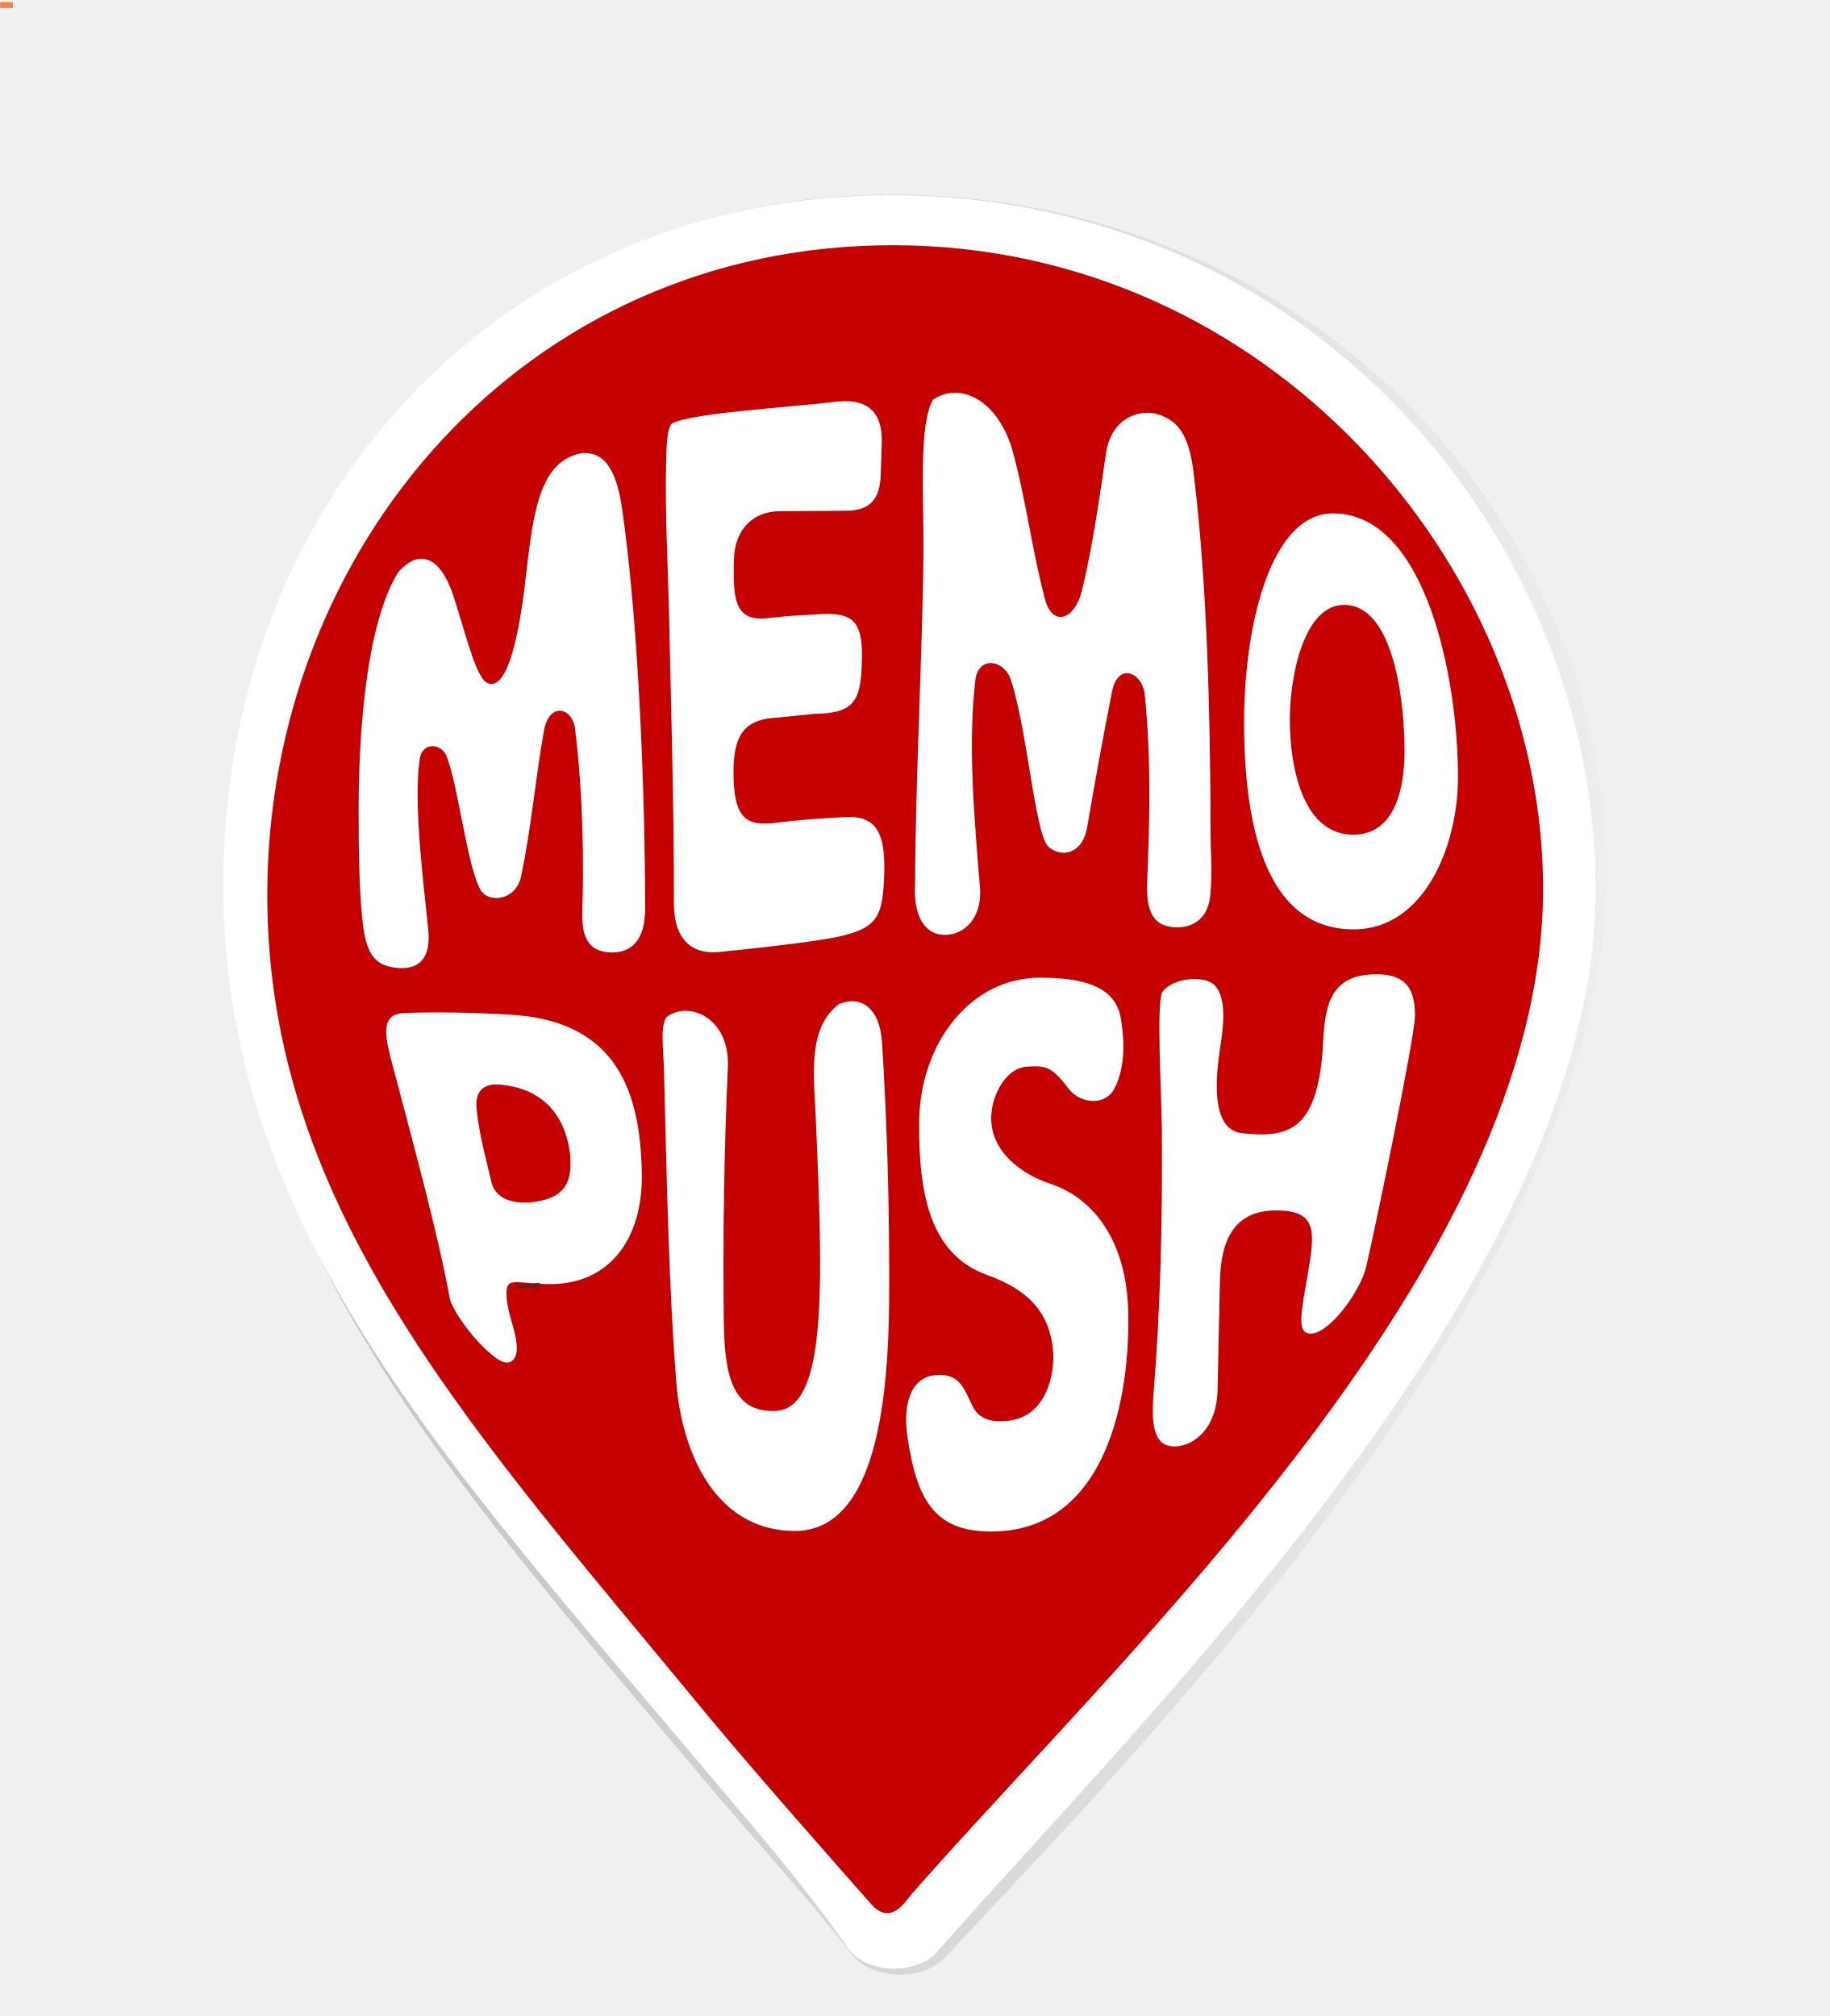
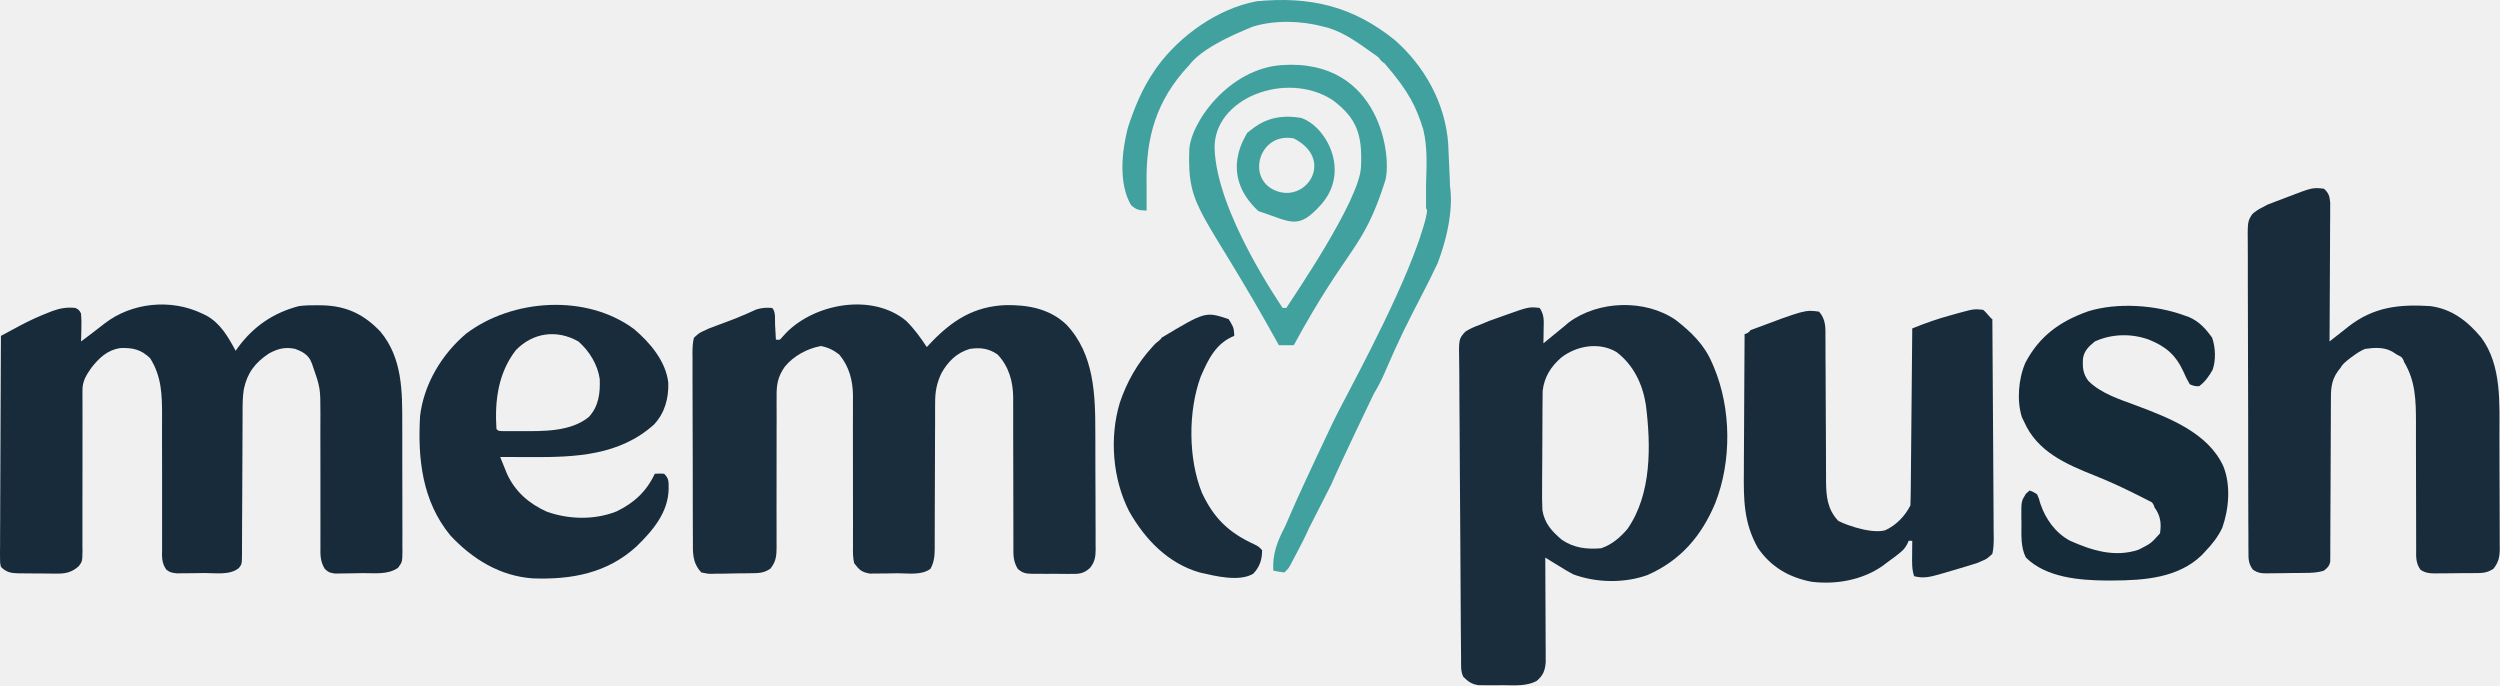
- <svg xmlns="http://www.w3.org/2000/svg" width="100%" height="100%" viewBox="0 0 216 238" version="1.1" xml:space="preserve" style="fill-rule:evenodd;clip-rule:evenodd;stroke-linejoin:round;stroke-miterlimit:2;">
-   <g transform="matrix(1,0,0,1,-25.06,-1)">
-     <path d="M214.7,103.9C214.7,63.06 180.16,24.44 131.1,23.97C85.85,23.53 53.25,58.87 52.12,102.89C50.98,145.87 77.81,174.95 107.97,210.89C113.86,217.91 120.8,225.43 125.76,231.95C128.52,234.85 134.16,234.85 136.74,231.95C159.85,207.19 214.7,151.65 214.7,103.85L214.7,103.9Z" style="fill:url(#_Linear1);fill-rule:nonzero;" />
+ <svg xmlns="http://www.w3.org/2000/svg" width="100%" height="100%" viewBox="0 0 1342 368" version="1.1" xml:space="preserve" style="fill-rule:evenodd;clip-rule:evenodd;stroke-linejoin:round;stroke-miterlimit:2;">
+   <g transform="matrix(1,0,0,1,-353.502,-832.696)">
+     <g transform="matrix(1,0,0,1,1102,854)">
+       <path d="M17,78C17.251,67.917 17.913,57.976 15.5,48.125C11.773,36.278 8.09,28.172 -5.266,12.711C-5.855,12.469 -8,10.66 -8,10L-9.559,8.684L-12,7C-19.409,1.712 -26.636,-3.602 -35.418,-6.328L-38,-7C-49.865,-10.204 -64.199,-10.647 -76,-7C-76.34,-6.66 -101.707,2.449 -109.938,13.438C-127.833,32.38 -133.557,52.377 -133,78L-133,91.717L-133.363,91.719C-137.012,91.614 -138.673,91.308 -141.364,88.768C-148.127,77.323 -146.332,59.955 -143.109,47.398C-139.622,36.716 -135.408,26.287 -129,17L-127.527,14.82C-115.206,-2.193 -94.728,-16.764 -73.883,-20.629C-45.283,-23.362 -22.549,-18.055 0,0C16.248,14.148 27.389,34.276 28.896,55.895C29.854,75.292 29.863,78.895 29.863,78.895C29.863,78.895 33.079,93.958 23.25,119.938C17.547,132.185 10.955,144 5.057,156.154C1.703,163.066 -1.448,170.075 -4.5,177.125L-5.395,179.215C-7.036,182.998 -8.854,186.472 -11,190C-12.877,193.902 -28.553,226.484 -34,239C-34.95,240.865 -45.875,262.313 -45.875,262.313C-47.895,266.972 -50.262,271.446 -52.625,275.938L-56.01,282.355C-57,284 -57,284 -59,286C-62.125,285.625 -62.125,285.625 -65,285C-65.475,276.288 -62.994,269.653 -59.023,261.996C-56.832,257.721 -57.644,257.365 -33.938,207.438L-32.644,204.712C-27.46,193.773 0.048,144.798 12.516,109.734C13.04,108.261 19.341,90.542 17,90.71L17,78Z" style="fill:rgb(65,161,159);" />
+     </g>
+     <g transform="matrix(1,0,0,1,1053,894)">
+       <path d="M-1,2C12.632,6.699 25.496,30.759 9.65,48.522C-2.75,62.423 -6.314,57.813 -24,52C-45.697,31.88 -30.307,11.196 -30,10C-25.851,6.901 -18.087,-0.947 -1,2ZM-5,13C-23.977,9.32 -31.19,35.873 -13.435,41.513C2.606,46.608 16.534,23.97 -5,13Z" style="fill:rgb(65,161,159);" />
+     </g>
+     <g transform="matrix(1,0,0,1,1102,854)">
+       <path d="M-5,76C-16.967,113.463 -24.555,109.908 -54,164L-62,164C-102.734,90.17 -111.134,92.11 -110.114,59.495C-109.651,44.707 -88.98,15.546 -60.334,13.625C-7.272,10.067 -1.049,63.631 -5,76ZM-33.316,32.281C-58.301,16.329 -97.507,31.577 -96.478,58.782C-95.182,93.034 -61.438,141.526 -60,144L-58,144C-54.315,138.15 -18.812,86.56 -17.931,68.468C-17.078,50.947 -20.151,42.05 -33.316,32.281Z" style="fill:rgb(65,161,159);" />
+     </g>
+     <g transform="matrix(1,0,0,1,1253.03,1004.45)">
+       <path d="M0,0C8.473,6.661 15.274,13.147 19.535,23.113L20.456,25.248C29.872,47.69 30.103,75.817 21.16,98.488C13.728,116.123 2.541,129.125 -15.145,136.926C-27.632,141.41 -42.599,141.137 -55.027,136.551C-57.734,135.124 -60.329,133.538 -62.926,131.922L-65.007,130.649C-66.684,129.622 -68.356,128.587 -70.027,127.551L-70.014,129.757C-69.974,136.628 -69.943,143.499 -69.924,150.37C-69.913,153.902 -69.899,157.434 -69.876,160.966C-69.851,165.029 -69.841,169.093 -69.832,173.156L-69.801,176.989L-69.8,180.567L-69.787,183.71C-70.178,188.33 -71.162,190.814 -74.707,193.832C-80.092,196.599 -86.186,196.146 -92.098,196.072C-94.155,196.051 -96.209,196.072 -98.266,196.098L-102.223,196.082L-105.817,196.068C-109.634,195.453 -111.291,194.229 -114.027,191.551C-115.488,188.629 -115.197,185.684 -115.215,182.479L-115.239,180.247C-115.264,177.766 -115.282,175.285 -115.3,172.804L-115.349,167.482C-115.493,151.288 -115.568,135.094 -115.628,118.899C-115.672,106.924 -115.749,94.95 -115.869,82.975C-115.951,74.56 -115.994,66.145 -116.009,57.729C-116.019,52.7 -116.046,47.673 -116.115,42.644C-116.179,37.913 -116.196,33.183 -116.177,28.452C-116.178,26.716 -116.196,24.98 -116.233,23.244C-116.496,10.149 -116.496,10.149 -112.896,6.23C-110.301,4.625 -107.906,3.544 -105.027,2.551L-100.141,0.504C-98.544,-0.074 -96.944,-0.642 -95.34,-1.199L-92.908,-2.078C-78.804,-7.121 -78.804,-7.121 -73.027,-6.449C-70.5,-2.658 -70.803,0.36 -70.902,4.738L-70.93,7.01C-70.953,8.857 -70.989,10.704 -71.027,12.551L-68.797,10.723L-65.84,8.301L-62.922,5.91L-60.027,3.551L-57.527,1.418C-41.55,-10.515 -16.457,-11.286 0,0ZM-31.867,17.168C-41.175,11.724 -53.11,13.784 -61.395,20.137C-67.016,25.005 -70.578,30.654 -71.428,38.027L-71.463,41.72C-71.495,43.869 -71.521,46.016 -71.528,48.165C-71.53,49.7 -71.536,51.235 -71.546,52.769C-71.567,55.99 -71.584,59.21 -71.585,62.431C-71.582,66.595 -71.594,70.758 -71.645,74.922C-71.685,78.181 -71.71,81.44 -71.715,84.7C-71.714,86.262 -71.715,87.825 -71.719,89.387C-71.783,93.624 -71.771,97.817 -71.569,102.052C-70.472,109.139 -66.472,113.498 -61.152,117.988C-54.681,122.421 -47.742,123.205 -40.027,122.551C-34.386,120.67 -29.708,116.705 -25.902,112.176C-12.832,93.427 -13.292,67.293 -16.027,45.551C-17.766,34.414 -22.687,24.068 -31.867,17.168Z" style="fill:rgb(25,45,61);" />
+     </g>
+     <g transform="matrix(1,0,0,1,840,1005)">
+       <path d="M0,0C4.301,4.275 7.683,8.931 11,14C11.75,13.203 12.5,12.407 13.273,11.586C24.732,-0.372 36.326,-7.824 53.388,-8.523C65.32,-8.703 77.037,-6.608 86,2C100.929,17.877 101.478,39.572 101.469,60.039C101.476,62.02 101.484,64 101.492,65.981C101.505,70.097 101.507,74.213 101.501,78.33C101.495,83.598 101.526,88.865 101.566,94.133C101.592,98.208 101.595,102.282 101.591,106.357C101.593,108.301 101.603,110.244 101.62,112.187C101.643,114.896 101.633,117.602 101.615,120.311C101.628,121.106 101.642,121.901 101.655,122.72C101.595,126.723 101.184,129.286 98.688,132.496C95.275,135.676 92.669,135.858 88.215,135.762C87.477,135.765 86.739,135.768 85.978,135.772C84.424,135.772 82.87,135.756 81.316,135.727C78.94,135.688 76.57,135.707 74.193,135.732C72.68,135.725 71.166,135.714 69.652,135.699C68.945,135.706 68.238,135.713 67.509,135.72C64.13,135.624 62.355,135.319 59.813,133.036C57.32,128.861 57.448,125.539 57.502,120.763C57.493,119.379 57.493,119.379 57.485,117.967C57.476,115.967 57.476,113.967 57.484,111.968C57.496,108.797 57.485,105.628 57.468,102.457C57.441,96.865 57.435,91.272 57.437,85.679C57.439,76.742 57.425,67.806 57.381,58.869C57.371,55.755 57.38,52.642 57.39,49.528C57.384,47.604 57.377,45.679 57.369,43.755C57.377,42.897 57.384,42.04 57.392,41.157C57.32,32.516 55.075,24.386 49,18C44.244,14.649 39.642,14.157 34,15C26.986,17.146 22.411,21.7 18.875,28.008C16.199,33.647 15.425,38.277 15.486,44.479C15.479,45.38 15.472,46.28 15.464,47.208C15.445,50.154 15.453,53.1 15.461,56.047C15.451,58.107 15.439,60.167 15.425,62.228C15.393,67.631 15.382,73.034 15.378,78.438C15.37,87.1 15.334,95.761 15.286,104.423C15.274,107.444 15.274,110.464 15.276,113.485C15.27,115.336 15.263,117.187 15.255,119.038C15.262,120.294 15.262,120.294 15.268,121.576C15.239,125.807 15.057,129.182 13,133C8.264,136.647 1.022,135.411 -4.699,135.426C-6.927,135.437 -9.153,135.487 -11.381,135.537C-12.805,135.547 -14.229,135.554 -15.652,135.559C-17.586,135.579 -17.586,135.579 -19.558,135.599C-24.046,134.818 -25.248,133.608 -28,130C-28.715,126.887 -28.66,123.854 -28.612,120.671C-28.617,119.739 -28.623,118.806 -28.629,117.846C-28.642,114.766 -28.622,111.688 -28.602,108.609C-28.607,106.463 -28.615,104.317 -28.626,102.171C-28.649,96.519 -28.644,90.868 -28.632,85.216C-28.614,76.184 -28.624,67.153 -28.658,58.121C-28.664,54.974 -28.651,51.827 -28.636,48.681C-28.639,46.736 -28.643,44.791 -28.647,42.847C-28.638,41.98 -28.628,41.113 -28.619,40.22C-28.672,32.009 -30.642,24.4 -36,18C-39.02,15.636 -42.02,14.196 -45.813,13.438C-53.033,14.712 -60.707,18.848 -65.286,24.621C-69.026,30.055 -69.712,34.224 -69.612,40.733C-69.617,41.672 -69.623,42.612 -69.629,43.579C-69.642,46.661 -69.622,49.742 -69.602,52.824C-69.607,54.976 -69.615,57.127 -69.626,59.278C-69.649,64.927 -69.645,70.575 -69.632,76.223C-69.614,85.274 -69.624,94.325 -69.658,103.375C-69.664,106.534 -69.651,109.691 -69.636,112.85C-69.639,114.785 -69.642,116.72 -69.647,118.655C-69.638,119.532 -69.628,120.408 -69.619,121.311C-69.65,126.025 -69.897,129.198 -73,133C-76.625,135.417 -79.391,135.356 -83.59,135.406C-84.331,135.418 -85.072,135.429 -85.835,135.441C-87.401,135.46 -88.967,135.473 -90.533,135.48C-92.926,135.5 -95.316,135.562 -97.709,135.625C-99.232,135.638 -100.755,135.649 -102.277,135.656C-102.991,135.681 -103.705,135.706 -104.44,135.731C-106.472,135.713 -106.472,135.713 -110,135C-114.972,129.729 -114.581,124.33 -114.549,117.367C-114.56,116.202 -114.57,115.037 -114.58,113.837C-114.608,109.993 -114.606,106.149 -114.602,102.305C-114.607,100.308 -114.613,98.311 -114.62,96.314C-114.643,90.042 -114.643,83.77 -114.631,77.498C-114.619,71.03 -114.644,64.562 -114.686,58.094C-114.722,52.535 -114.734,46.976 -114.727,41.416C-114.724,38.098 -114.731,34.781 -114.757,31.463C-114.781,27.766 -114.768,24.071 -114.745,20.375C-114.76,19.276 -114.775,18.178 -114.791,17.046C-114.752,14.234 -114.671,11.731 -114,9C-111.087,6.353 -111.087,6.353 -108,5C-106.939,4.496 -106.939,4.496 -105.857,3.983C-105.211,3.742 -104.564,3.502 -103.898,3.254C-103.167,2.976 -102.435,2.698 -101.681,2.412C-100.92,2.132 -100.159,1.851 -99.375,1.563C-97.773,0.96 -96.171,0.356 -94.57,-0.25C-93.403,-0.691 -93.403,-0.691 -92.212,-1.141C-88.274,-2.671 -84.423,-4.404 -80.578,-6.152C-77.58,-7.138 -75.137,-7.22 -72,-7C-69.941,-4.941 -70.586,-0.783 -70.438,2.063C-70.394,2.821 -70.351,3.58 -70.307,4.361C-70.2,6.241 -70.1,8.12 -70,10C-67.871,10.232 -67.871,10.232 -66.406,8.461C-65.777,7.773 -65.148,7.084 -64.5,6.375C-48.942,-9.52 -18.047,-15.123 0,0Z" style="fill:rgb(25,45,60);fill-rule:nonzero;" />
+     </g>
+     <g transform="matrix(1,0,0,1,462,1001)">
+       <path d="M0,0C0.755,0.362 1.511,0.724 2.289,1.098C9.927,5.317 13.956,12.533 18,20C18.389,19.443 18.779,18.886 19.18,18.313C27.529,6.923 38.351,-0.477 52,-4C55.284,-4.416 58.505,-4.478 61.813,-4.438C63.123,-4.426 63.123,-4.426 64.46,-4.415C77.479,-4.084 86.777,0.337 95.688,9.688C107.537,23.912 107.466,41.748 107.434,59.25C107.438,61.398 107.443,63.546 107.449,65.694C107.458,70.172 107.456,74.65 107.446,79.128C107.434,84.87 107.455,90.61 107.484,96.352C107.502,100.776 107.502,105.201 107.496,109.626C107.496,111.744 107.502,113.862 107.515,115.98C107.529,118.931 107.519,121.881 107.502,124.832C107.516,126.143 107.516,126.143 107.531,127.48C107.459,133.375 107.459,133.375 105.156,136.51C99.664,140.304 92.737,139.298 86.322,139.35C84.817,139.367 83.313,139.394 81.809,139.432C79.634,139.487 77.461,139.509 75.285,139.523C73.985,139.543 72.684,139.563 71.344,139.583C68,139 68,139 65.821,137.039C63.321,132.867 63.455,129.57 63.518,124.794C63.514,123.875 63.51,122.956 63.506,122.008C63.5,120.015 63.503,118.022 63.514,116.029C63.531,112.866 63.524,109.704 63.51,106.542C63.48,98.683 63.493,90.825 63.505,82.966C63.513,76.33 63.505,69.694 63.476,63.058C63.469,59.957 63.485,56.856 63.503,53.755C63.509,39.945 63.509,39.945 59,27C58.69,26.296 58.38,25.592 58.06,24.867C56.241,21.663 53.329,20.258 50,19C44.642,17.829 40.647,18.838 35.875,21.438C28.451,26.364 24.252,31.853 22.415,40.508C21.753,44.485 21.716,48.396 21.729,52.419C21.724,53.313 21.718,54.207 21.713,55.128C21.703,57.051 21.697,58.975 21.695,60.898C21.691,63.941 21.675,66.983 21.654,70.026C21.599,78.671 21.568,87.316 21.544,95.961C21.528,101.263 21.498,106.564 21.459,111.865C21.447,113.883 21.441,115.902 21.441,117.92C21.441,120.732 21.423,123.544 21.401,126.357C21.405,127.192 21.41,128.028 21.415,128.888C21.343,134.57 21.343,134.57 19.663,136.675C14.757,140.584 7.298,139.263 1.322,139.295C-0.926,139.312 -3.173,139.356 -5.42,139.4C-6.852,139.411 -8.283,139.419 -9.715,139.426C-11.015,139.44 -12.316,139.455 -13.656,139.47C-17,139 -17,139 -19.179,137.538C-21.883,133.769 -21.542,130.456 -21.482,125.924C-21.486,125.006 -21.49,124.089 -21.494,123.143C-21.5,121.15 -21.497,119.158 -21.486,117.165C-21.469,114.002 -21.476,110.84 -21.49,107.678C-21.52,99.816 -21.507,91.954 -21.495,84.093C-21.487,77.459 -21.495,70.826 -21.524,64.192C-21.531,61.092 -21.515,57.993 -21.497,54.894C-21.499,43.608 -21.718,33.768 -27.938,23.938C-32.988,19.193 -37.147,18.336 -43.93,18.527C-50.812,19.587 -55.281,23.776 -59.438,29.125C-62.18,33.016 -64.254,36.274 -64.238,41.13C-64.242,42.352 -64.242,42.352 -64.246,43.598C-64.235,44.925 -64.235,44.925 -64.224,46.279C-64.224,47.218 -64.224,48.156 -64.225,49.123C-64.225,51.16 -64.221,53.197 -64.213,55.234C-64.203,58.458 -64.208,61.681 -64.219,64.905C-64.247,74.07 -64.259,83.235 -64.23,92.4C-64.213,98.007 -64.226,103.613 -64.256,109.22C-64.263,111.356 -64.258,113.493 -64.242,115.63C-64.22,118.618 -64.235,121.604 -64.259,124.592C-64.243,125.474 -64.228,126.357 -64.212,127.267C-64.31,133.084 -64.31,133.084 -66.257,135.669C-70.149,139.111 -73.657,139.715 -78.664,139.594C-79.379,139.594 -80.093,139.594 -80.829,139.594C-82.33,139.589 -83.831,139.571 -85.332,139.542C-87.626,139.5 -89.917,139.501 -92.211,139.508C-93.674,139.497 -95.138,139.484 -96.602,139.469C-97.284,139.469 -97.966,139.468 -98.669,139.468C-102.778,139.366 -105.059,138.896 -108,136C-108.492,133.694 -108.492,133.694 -108.481,130.932C-108.487,129.884 -108.492,128.837 -108.498,127.758C-108.483,126.609 -108.469,125.46 -108.454,124.277C-108.455,123.067 -108.455,121.857 -108.456,120.61C-108.454,117.292 -108.433,113.975 -108.406,110.657C-108.381,107.189 -108.378,103.722 -108.373,100.255C-108.361,93.688 -108.328,87.123 -108.288,80.557C-108.243,73.081 -108.221,65.606 -108.201,58.131C-108.159,42.754 -108.089,27.377 -108,12C-105.349,10.569 -102.695,9.144 -100.039,7.723C-98.931,7.124 -98.931,7.124 -97.801,6.512C-92.772,3.828 -87.688,1.504 -82.375,-0.563C-81.425,-0.937 -81.425,-0.937 -80.456,-1.319C-76.188,-2.882 -72.526,-3.477 -68,-3C-66.074,-1.98 -66.074,-1.98 -65,0C-64.783,2.65 -64.716,5.051 -64.813,7.688C-64.833,8.74 -64.833,8.74 -64.854,9.814C-64.889,11.543 -64.943,13.272 -65,15C-60.728,11.822 -56.493,8.609 -52.313,5.313C-37.776,-5.917 -16.766,-8.066 0,0Z" style="fill:rgb(23,43,59);fill-rule:nonzero;" />
+     </g>
+     <g transform="matrix(1,0,0,1,1601,934)">
+       <path d="M0,0C2.619,2.405 2.987,3.88 3.361,7.442C3.369,8.833 3.362,10.224 3.341,11.614C3.341,12.756 3.341,12.756 3.342,13.921C3.34,16.432 3.316,18.942 3.293,21.453C3.287,23.196 3.283,24.939 3.28,26.682C3.269,31.266 3.239,35.849 3.206,40.432C3.175,45.111 3.162,49.79 3.146,54.469C3.114,63.646 3.063,72.823 3,82C3.702,81.441 3.702,81.441 4.418,80.87C6.583,79.153 8.76,77.452 10.938,75.75C11.673,75.163 12.408,74.577 13.166,73.973C26.715,63.441 40.304,61.963 57,63C68.514,64.457 77.013,71.019 84.316,79.762C95.62,94.789 94.166,115.613 94.203,133.492C94.207,134.874 94.207,134.874 94.212,136.284C94.227,141.147 94.236,146.009 94.24,150.871C94.246,155.885 94.27,160.898 94.298,165.911C94.317,169.78 94.322,173.649 94.324,177.518C94.327,179.368 94.335,181.217 94.348,183.066C94.365,185.646 94.363,188.225 94.356,190.804C94.366,191.564 94.375,192.323 94.384,193.106C94.349,197.585 93.793,200.457 91,204C87.363,206.425 84.619,206.323 80.41,206.336C79.669,206.343 78.928,206.349 78.165,206.356C76.599,206.366 75.033,206.371 73.467,206.371C71.074,206.375 68.683,206.411 66.291,206.449C64.768,206.455 63.245,206.459 61.723,206.461C61.009,206.475 60.295,206.49 59.56,206.504C56.457,206.476 54.404,206.274 51.811,204.514C49.224,200.922 49.452,197.553 49.502,193.291C49.496,192.412 49.491,191.534 49.485,190.628C49.476,188.721 49.476,186.813 49.484,184.906C49.496,181.877 49.485,178.85 49.468,175.822C49.441,170.473 49.435,165.125 49.437,159.777C49.439,151.246 49.424,142.715 49.381,134.184C49.371,131.217 49.38,128.251 49.39,125.284C49.378,113.641 49.169,103.222 43,93C43,92.34 41.886,90.464 41.313,90.188C39,89 39,89 36.719,87.457C32.009,84.933 27.199,85.253 22,86C19.614,87.06 17.7,88.239 15.621,89.809C14,91 9.95,93.85 9,96C8.505,96.639 8.01,97.279 7.5,97.938C3.667,103.207 3.711,108.147 3.729,114.424C3.721,115.837 3.721,115.837 3.713,117.279C3.703,119.32 3.697,121.36 3.695,123.401C3.691,126.628 3.675,129.855 3.654,133.083C3.599,142.257 3.568,151.431 3.544,160.605C3.528,166.22 3.498,171.834 3.459,177.448C3.447,179.589 3.441,181.731 3.441,183.872C3.441,186.859 3.423,189.847 3.401,192.834C3.405,193.723 3.41,194.611 3.415,195.527C3.405,196.34 3.395,197.153 3.385,197.99C3.382,199.049 3.382,199.049 3.379,200.13C2.88,202.593 1.953,203.46 0,205C-3.509,206.17 -6.717,206.199 -10.371,206.238C-11.09,206.246 -11.809,206.254 -12.549,206.263C-14.068,206.277 -15.587,206.287 -17.106,206.295C-19.426,206.312 -21.745,206.356 -24.064,206.4C-25.542,206.411 -27.019,206.419 -28.496,206.426C-29.534,206.452 -29.534,206.452 -30.592,206.479C-33.702,206.465 -35.625,206.268 -38.182,204.439C-40.611,201.181 -40.566,198.408 -40.528,194.498C-40.536,193.739 -40.545,192.981 -40.553,192.199C-40.576,189.655 -40.571,187.111 -40.565,184.567C-40.576,182.744 -40.588,180.92 -40.601,179.097C-40.632,174.142 -40.637,169.188 -40.636,164.233C-40.637,160.098 -40.649,155.963 -40.661,151.828C-40.688,142.072 -40.694,132.316 -40.686,122.56C-40.679,112.494 -40.712,102.429 -40.765,92.363C-40.809,83.723 -40.826,75.083 -40.821,66.442C-40.819,61.281 -40.827,56.12 -40.862,50.959C-40.894,46.104 -40.893,41.251 -40.865,36.396C-40.86,34.615 -40.868,32.834 -40.888,31.053C-41.031,17.602 -41.031,17.602 -38.473,13.629C-36.7,12.064 -35.131,11.006 -33,10C-32.163,9.543 -31.327,9.087 -30.465,8.616C-29.702,8.325 -28.939,8.034 -28.152,7.734C-27.3,7.402 -26.447,7.069 -25.568,6.727C-24.266,6.243 -24.266,6.243 -22.938,5.75C-22.065,5.412 -21.193,5.075 -20.295,4.727C-6.184,-0.7 -6.184,-0.7 0,0Z" style="fill:rgb(24,44,60);fill-rule:nonzero;" />
+     </g>
+     <g transform="matrix(1,0,0,1,693.812,1009.31)">
+       <path d="M0,0C8.52,7.167 17.136,17.291 18.426,28.816C18.679,37.136 16.596,45.012 10.773,51.258C-7.706,67.917 -31.547,68.877 -55.063,68.75L-59.957,68.736C-63.909,68.725 -67.861,68.708 -71.813,68.688C-71.052,70.59 -70.284,72.489 -69.512,74.387L-68.218,77.593C-63.841,87.232 -56.461,93.659 -46.914,98.008C-35.062,102.277 -21.202,102.611 -9.422,97.941C-0.008,93.418 6.707,87.255 11.188,77.688C13.563,77.563 13.563,77.563 16.188,77.688C18.886,80.386 18.549,81.916 18.625,85.688C18.413,98.516 10.116,108.216 1.258,116.805C-14.473,131.111 -33.49,134.594 -54.199,133.862C-71.872,132.68 -86.738,123.49 -98.543,110.832C-113.672,92.458 -116.152,69.595 -114.813,46.688C-112.775,29.483 -103.073,13.387 -89.938,2.375C-65.231,-16.212 -25.672,-18.984 0,0ZM-29.813,6.688C-41.378,0.141 -54.133,1.845 -63.375,11.313C-72.944,23.651 -74.791,38.558 -73.813,53.688C-72.813,54.688 -72.813,54.688 -70.515,54.817L-67.492,54.82L-64.18,54.824L-60.688,54.813C-48.756,54.853 -34.062,55.215 -24.25,47.242C-18.902,41.458 -18.105,34.531 -18.363,26.902C-19.45,19.123 -23.937,11.87 -29.813,6.688Z" style="fill:rgb(24,44,59);" />
+     </g>
+     <g transform="matrix(1,0,0,1,1418,999)">
+       <path d="M0,0C1.875,1.375 4.32,5 5,5C5.14,21.359 5.246,37.718 5.311,54.078C5.342,61.674 5.384,69.269 5.453,76.865C5.512,83.485 5.551,90.105 5.565,96.725C5.572,100.231 5.591,103.737 5.634,107.242C5.683,111.155 5.684,115.067 5.681,118.979C5.703,120.143 5.724,121.307 5.747,122.506C5.724,125.461 5.66,128.12 5,131C2.097,133.691 2.097,133.691 -1,135C-1.738,135.316 -2.475,135.632 -3.235,135.957C-3.923,136.169 -4.611,136.38 -5.32,136.598C-6.097,136.841 -6.875,137.083 -7.675,137.334C-8.484,137.574 -9.292,137.815 -10.125,138.063C-10.963,138.318 -11.801,138.573 -12.665,138.836C-15.106,139.572 -17.551,140.29 -20,141C-21.232,141.358 -22.465,141.717 -23.734,142.086C-28.637,143.415 -31.999,144.3 -37,143C-38.254,139.237 -38.107,135.728 -38.063,131.813C-38.058,131.063 -38.053,130.313 -38.049,129.541C-38.037,127.694 -38.019,125.847 -38,124L-40,124C-40,124.66 -41.495,127.485 -43,129C-45.802,131.587 -48.914,133.765 -52,136C-52.598,136.459 -53.196,136.918 -53.813,137.391C-64.764,145.115 -78.928,147.574 -92,146C-104.185,143.66 -113.781,138.094 -120.875,127.813C-128.502,114.305 -128.547,101.842 -128.391,86.73C-128.383,84.597 -128.377,82.463 -128.373,80.329C-128.358,74.754 -128.319,69.18 -128.275,63.605C-128.233,57.9 -128.215,52.195 -128.195,46.49C-128.153,35.327 -128.084,24.163 -128,13C-127.01,13 -125,11.68 -125,11C-95.535,-0.057 -95.535,-0.057 -88,1C-84.317,5.277 -84.57,9.61 -84.599,14.962C-84.589,16.302 -84.589,16.302 -84.578,17.669C-84.558,20.618 -84.559,23.567 -84.559,26.516C-84.547,28.572 -84.533,30.628 -84.519,32.685C-84.482,38.1 -84.462,43.515 -84.447,48.93C-84.422,57.583 -84.382,66.235 -84.325,74.888C-84.309,77.902 -84.305,80.915 -84.302,83.929C-84.292,85.793 -84.282,87.657 -84.271,89.521C-84.275,90.765 -84.275,90.765 -84.279,92.034C-84.209,100.051 -83.554,106.891 -78,113C-78,113.66 -61.427,120.67 -52.625,118.383C-46.778,115.802 -41.852,110.705 -39,105C-38.877,102.011 -38.814,99.043 -38.795,96.052C-38.785,95.125 -38.775,94.198 -38.765,93.244C-38.733,90.17 -38.708,87.097 -38.684,84.023C-38.663,81.896 -38.642,79.769 -38.621,77.642C-38.565,72.036 -38.516,66.43 -38.468,60.824C-38.418,55.107 -38.362,49.389 -38.307,43.672C-38.199,32.448 -38.098,21.224 -38,10C-30.991,7.131 -24.064,4.719 -16.75,2.75C-15.319,2.348 -15.319,2.348 -13.859,1.938C-4.86,-0.512 -4.86,-0.512 0,0Z" style="fill:rgb(24,44,59);fill-rule:nonzero;" />
+     </g>
+     <g transform="matrix(1,0,0,1,1526,1002)">
+       <path d="M0,0C1.232,0.433 1.232,0.433 2.488,0.875C7.92,3.166 11.627,7.238 15,12C16.78,17.339 17.085,23.831 15.246,29.203C13.38,32.57 11.115,35.734 8,38C5.582,38.012 5.582,38.012 3,37C1.64,34.739 0.63,32.721 -0.375,30.313C-4.533,21.254 -9.811,16.69 -19,13C-28.363,9.609 -38.919,9.844 -48,14C-51.247,16.717 -53.647,18.843 -54.344,23.102C-54.64,27.888 -54.409,31.304 -51.438,35.188C-44.533,42.065 -34.433,45.107 -25.486,48.47C-8.258,54.963 12.838,63.05 21,81C25.089,91.171 23.993,103.889 20.395,114.063C18.017,119.07 14.817,123.016 11,127C10.199,127.86 10.199,127.86 9.383,128.738C-3.317,140.964 -21.515,142.236 -38.125,142.313C-39.292,142.318 -40.46,142.324 -41.662,142.33C-56.125,142.21 -74.071,140.809 -85,130C-87.909,124.265 -87.368,117.717 -87.375,111.438C-87.412,109.752 -87.412,109.752 -87.449,108.033C-87.479,99.775 -87.479,99.775 -84.977,95.723C-84.324,95.154 -83.672,94.586 -83,94C-81.109,94.688 -81.109,94.688 -79,96C-78.016,98.25 -78.016,98.25 -77.25,101C-74.468,109.281 -69.223,116.648 -61.438,120.906C-49.752,126.15 -37.176,130.109 -24.438,125.75C-17.847,122.4 -17.847,122.4 -13,117C-12.212,111.538 -12.706,107.53 -16,103C-16,102.34 -17.011,100.497 -17.531,100.238C-19.514,99.244 -21.492,98.239 -23.469,97.23C-31.524,93.138 -39.6,89.346 -48,86C-63.506,79.822 -78.912,73.185 -86,57C-86.364,56.265 -86.727,55.53 -87.102,54.773C-90.004,45.813 -88.988,33.892 -85.254,25.383C-77.678,10.986 -66.682,3.185 -51.578,-2.203C-35.853,-7.063 -15.373,-5.611 0,0Z" style="fill:rgb(22,43,58);fill-rule:nonzero;" />
+     </g>
+     <g transform="matrix(1,0,0,1,1013,1004)">
+       <path d="M0,0C1.141,1.715 1.141,1.715 2.25,3.938C3.282,5.902 3,10.807 3,9C-6.886,13.001 -10.957,21.623 -15,31C-21.76,49.445 -21.681,74.901 -14.309,93.211C-7.811,107.059 0.167,114.66 14.004,120.992C16,122 16,122 18,124C18,129.122 16.726,132.971 13.238,136.676C5.623,141.181 -7.296,137.872 -15.438,136.023C-32.488,131.125 -44.756,118.36 -53.359,103.211C-62.243,85.824 -64.034,63.625 -58.391,44.918C-54.627,33.76 -48.981,23.689 -41,15C-40.47,14.419 -39.94,13.837 -39.395,13.238C-38,12 -36,10.68 -36,10C-12.4,-4.133 -12.4,-4.133 0,0Z" style="fill:rgb(25,45,60);fill-rule:nonzero;" />
+     </g>
  </g>
-   <g transform="matrix(1,0,0,1,-25.06,-1)">
-     <path d="M213.4,106.1C213.4,64.37 179.71,24.02 130.08,24.04C85.45,24.06 51.37,58.66 51.42,105.73C51.46,145.82 78.04,174.02 107.61,209.13C113.88,216.61 119.7,223.15 125.2,231.06C127.76,234.43 133.9,233.86 135.78,231.3C160.65,203.02 213.4,151.46 213.4,106.1Z" style="fill:white;fill-rule:nonzero;" />
-   </g>
-   <g transform="matrix(1,0,0,1,-25.06,-1)">
-     <path d="M207.2,105.9C207.2,67.79 174.77,29.95 130.44,29.95C86.96,29.95 56.61,65.71 56.61,106.67C56.61,144.19 81.56,170.64 108.78,203.75C114.69,210.82 121.13,218.11 127.96,225.87C129.86,227.92 131.33,226.41 132.54,224.75C157.86,195.87 207.2,150.35 207.2,105.95L207.2,105.9Z" style="fill:url(#_Linear2);fill-rule:nonzero;" />
-   </g>
-   <g transform="matrix(1,0,0,1,-25.06,-1)">
-     <path d="M67.39,96.53C67.39,88.22 68.16,74.81 72.09,68.51C74.62,65.71 77.02,66.78 78.52,71.18C79.9,75.31 80.89,79.74 82.18,81.33C83.78,82.81 85.64,80.61 86.89,71.02C87.92,62.76 88.23,55.5 93.75,54.49C96.74,54.26 97.94,57.13 98.51,61.18C100.47,74.83 101.21,95.08 101.21,108.31C101.21,111.92 99.64,113.56 97.07,113.44C94.81,113.33 93.67,112.01 93.79,108.61C93.96,103.72 93.96,95.18 92.91,86.82C92.48,84.48 89.89,83.91 89.27,87.26C88.35,92.27 87.75,98.96 86.54,104.6C85.84,107.39 82.69,107.61 81.79,106.08C80.15,103.16 79.21,93.87 77.72,90.12C76.88,88.63 74.9,88.75 74.62,90.53C73.78,95.82 75.17,106.15 75.62,110.84C75.91,113.88 74.72,115.41 72.23,115.29C69.01,115.12 68.18,113.28 67.8,109.22C67.46,105.76 67.39,101.6 67.39,96.53Z" style="fill:white;fill-rule:nonzero;" />
-   </g>
-   <g transform="matrix(1,0,0,1,-25.06,-1)">
-     <path d="M104.4,50.98C106.79,49.74 118.27,49.09 123.91,48.41C127.83,48.02 129.28,50.01 129.14,53.43L129.02,57.13C128.9,59.92 127.78,61.28 124.96,61.3L117.06,61.35C114.08,61.37 111.79,63.39 111.69,67.04C111.55,72.1 111.86,74.57 116.16,73.92C118.39,73.68 119.59,73.63 121.71,73.51C125.69,73.27 126.89,74.28 126.8,78.75C126.7,83.62 126.1,85.21 121.16,85.28L116.79,85.72C112.96,85.91 111.62,87.71 111.64,92.27C111.67,97.61 113.14,98.59 116.67,98.13C119.06,97.82 121.3,97.66 124.73,97.46C128.66,97.25 129.69,99.39 129.4,105.06C129.14,109.71 128.39,110.96 121.9,111.96C117.89,112.58 113.94,112.97 110.06,113.38C106.03,113.81 104.61,111.08 104.61,107.71C104.61,94.55 104.23,83.62 104.02,73.01C103.85,66.27 103.56,61.84 103.68,55.71C103.73,53.62 103.8,51.45 104.4,50.98Z" style="fill:white;fill-rule:nonzero;" />
-   </g>
-   <g transform="matrix(1,0,0,1,-25.06,-1)">
-     <path d="M135.2,48.17C138.34,46.08 142.71,48.12 144.5,53.93C146.12,59.63 146.87,66.03 148.46,71.91C149.33,74.93 151.87,74.28 152.76,70.74C154.01,65.71 154.93,59.19 155.62,54.43C156.32,50.16 159.73,49.27 161.78,49.92C164.32,50.74 165.5,52.61 166.01,57.3C167.55,70.18 167.91,84.83 167.96,99.25C167.96,101.96 168.17,103.91 167.93,106.64C167.67,109.52 165.83,110.48 163.99,110.48C161.16,110.48 160.34,108.56 160.46,105.21C160.77,97.68 160.96,90.71 160.17,82.83C159.71,80.21 156.96,79.26 156.31,82.71C155.21,88.27 154.17,94.06 153.36,98.84C152.71,101.96 150.2,102.27 148.77,100.91C147.18,99.37 146.21,86.06 144.21,80.82C143.13,78.71 140.38,78.61 140.17,81.51C139.32,88.87 140.02,97.11 140.76,106.1C140.86,109.59 138.78,111.37 136.57,111.37C134.13,111.37 132.86,108.97 133.07,105.43C133.14,92.03 133.96,78.11 134.06,66.06C134.11,59.99 133.46,51.07 135.2,48.17Z" style="fill:white;fill-rule:nonzero;" />
-   </g>
-   <g transform="matrix(1,0,0,1,-25.06,-1)">
-     <path d="M182.4,61.61C175.08,61.61 171.91,74.71 171.91,86.25C171.91,97.99 174.23,110.72 184.85,110.72C193.11,110.72 197.16,101.01 197.16,92.72C197.16,81.16 193.4,61.61 182.4,61.61ZM184.8,99.54C178.91,99.54 177.31,91.74 177.31,85.94C177.31,80.91 178.93,72.41 183.73,72.41C189.55,72.41 190.85,83.74 190.85,89.62C190.85,94.67 189.43,99.54 184.8,99.54Z" style="fill:white;fill-rule:nonzero;" />
-   </g>
-   <g transform="matrix(1,0,0,1,-25.06,-1)">
-     <path d="M103.7,121.1C106.19,119.11 111.18,120.98 110.98,126.89C110.52,137.17 110.38,147.32 110.5,157.19C110.59,163.64 111.66,167.74 116.57,167.57C122.68,167.36 122.22,153.17 121.36,133.14C121.1,127.79 120.38,122.36 124.09,119.54C126.65,118.46 128.91,119.95 129.18,124.08C129.8,134.24 130.08,144.14 130.01,154.84C129.89,165.19 128.77,181.74 118.89,181.74C109.75,181.74 105.58,172.93 104.88,164.12C104.06,153.7 103.8,142.29 103.43,127.16C103.36,124.74 102.98,122.34 103.7,121.1Z" style="fill:white;fill-rule:nonzero;" />
-   </g>
-   <g transform="matrix(1,0,0,1,-25.06,-1)">
-     <path d="M157.3,120.9C157.92,124.22 157.8,127.47 156.45,129.79C155.11,131.71 152.26,131.11 151.11,129.4C149.26,127.06 148.64,126.72 146.17,126.94C143.71,127.16 142.06,130.43 142.06,133.01C142.06,137.02 145.7,139.66 149.07,140.76C154.3,142.52 157.99,147.63 158.23,155.68C158.49,165.81 155.79,181.81 142.01,181.81C135.14,181.81 133.22,177.71 132.17,170.61C131.59,166.61 132.62,163.26 136.02,163.31C138.56,163.36 138.94,165.23 139.92,167.11C140.86,168.91 142.75,168.86 144.12,168.72C148.69,168.19 149.49,163.03 149.39,160.89C149.1,155.83 146.27,153.21 141.54,151.51C134.94,149.09 133.49,142.23 133.55,133.49C133.62,124.22 139.56,116.42 147.84,116.42C153.87,116.42 156.6,117.91 157.3,120.9Z" style="fill:white;fill-rule:nonzero;" />
-   </g>
-   <g transform="matrix(1,0,0,1,-25.06,-1)">
-     <path d="M162.2,118.2C163.4,116.37 167.3,116.13 168.4,117.29C170,118.82 169.4,122.7 169.04,125C168.4,129.35 168.28,134.4 171.71,134.79C177.05,135.36 180.16,134.4 181.08,126.16C181.5,122.29 180.78,116.59 186.5,116.07C191.31,115.63 192.08,118.05 192.08,120.93C192.08,123.45 187.2,146.89 186.31,150.59C185.69,153.31 182.05,158.44 179.78,158.44C178.06,158.44 178.66,155.89 179.38,151.68C180.3,146.39 180.61,143.9 175.67,143.9C170.86,143.9 169.18,147.25 169.06,152.16L168.78,165.1C168.66,169.96 165.7,171.76 163.71,171.76C161.45,171.76 160.9,169.7 161.21,165.65C162,155.76 162.29,146.1 162.2,134.1C162.1,128.62 161.6,120.29 162.2,118.2Z" style="fill:white;fill-rule:nonzero;" />
-   </g>
-   <g transform="matrix(1,0,0,1,-25.06,-1)">
-     <path d="M72.71,120.6C76.47,120.43 81.13,120.55 85.08,120.77C96.92,121.4 100.68,128.55 100.82,139.6C100.94,147.11 97.11,152.9 89.36,152.59C85.53,152.42 84.74,151.74 84.86,154.09C84.91,155.73 85.88,158 86.02,159.51C86.31,161.62 85.21,162.51 83.61,161.33C81.35,159.65 78.91,156.43 78.19,154.5C76.81,146.9 74.11,137.01 71.12,125.7C70.33,122.57 70.33,120.72 72.71,120.6ZM81.35,132.21C81.61,134.92 82.62,138.55 83.1,140.7C83.72,142.75 86.04,143.18 88.11,142.9C91.94,142.37 92.61,140.4 92.35,137.2C91.71,132.4 88.95,129.6 84.41,129.08C82.11,128.77 81.01,129.82 81.35,132.21Z" style="fill:white;fill-rule:nonzero;" />
-   </g>
-   <g transform="matrix(1,0,0,1,-25.06,-1)">
-     <path d="M86.07,152.7L86.19,153.08L88.75,153.17L88.71,152.44L86.07,152.7Z" style="fill:rgb(122,22,22);fill-rule:nonzero;" />
-   </g>
-   <rect x="0.02" y="0.24" width="1.5" height="0.7" style="fill:rgb(244,130,81);fill-rule:nonzero;" />
-   <defs>
-     <linearGradient id="_Linear1" x1="0" y1="0" x2="1" y2="0" gradientUnits="userSpaceOnUse" gradientTransform="matrix(162.69,0,0,162.69,52.01,128.9)">
-       <stop offset="0" style="stop-color:black;stop-opacity:0.2" />
-       <stop offset="1" style="stop-color:black;stop-opacity:0.01" />
-     </linearGradient>
-     <linearGradient id="_Linear2" x1="0" y1="0" x2="1" y2="0" gradientUnits="userSpaceOnUse" gradientTransform="matrix(150.64,0,0,150.64,56.66,128.2)">
-       <stop offset="0" style="stop-color:rgb(196,0,0);stop-opacity:1" />
-       <stop offset="1" style="stop-color:rgb(198,0,0);stop-opacity:1" />
-     </linearGradient>
-   </defs>
</svg>
